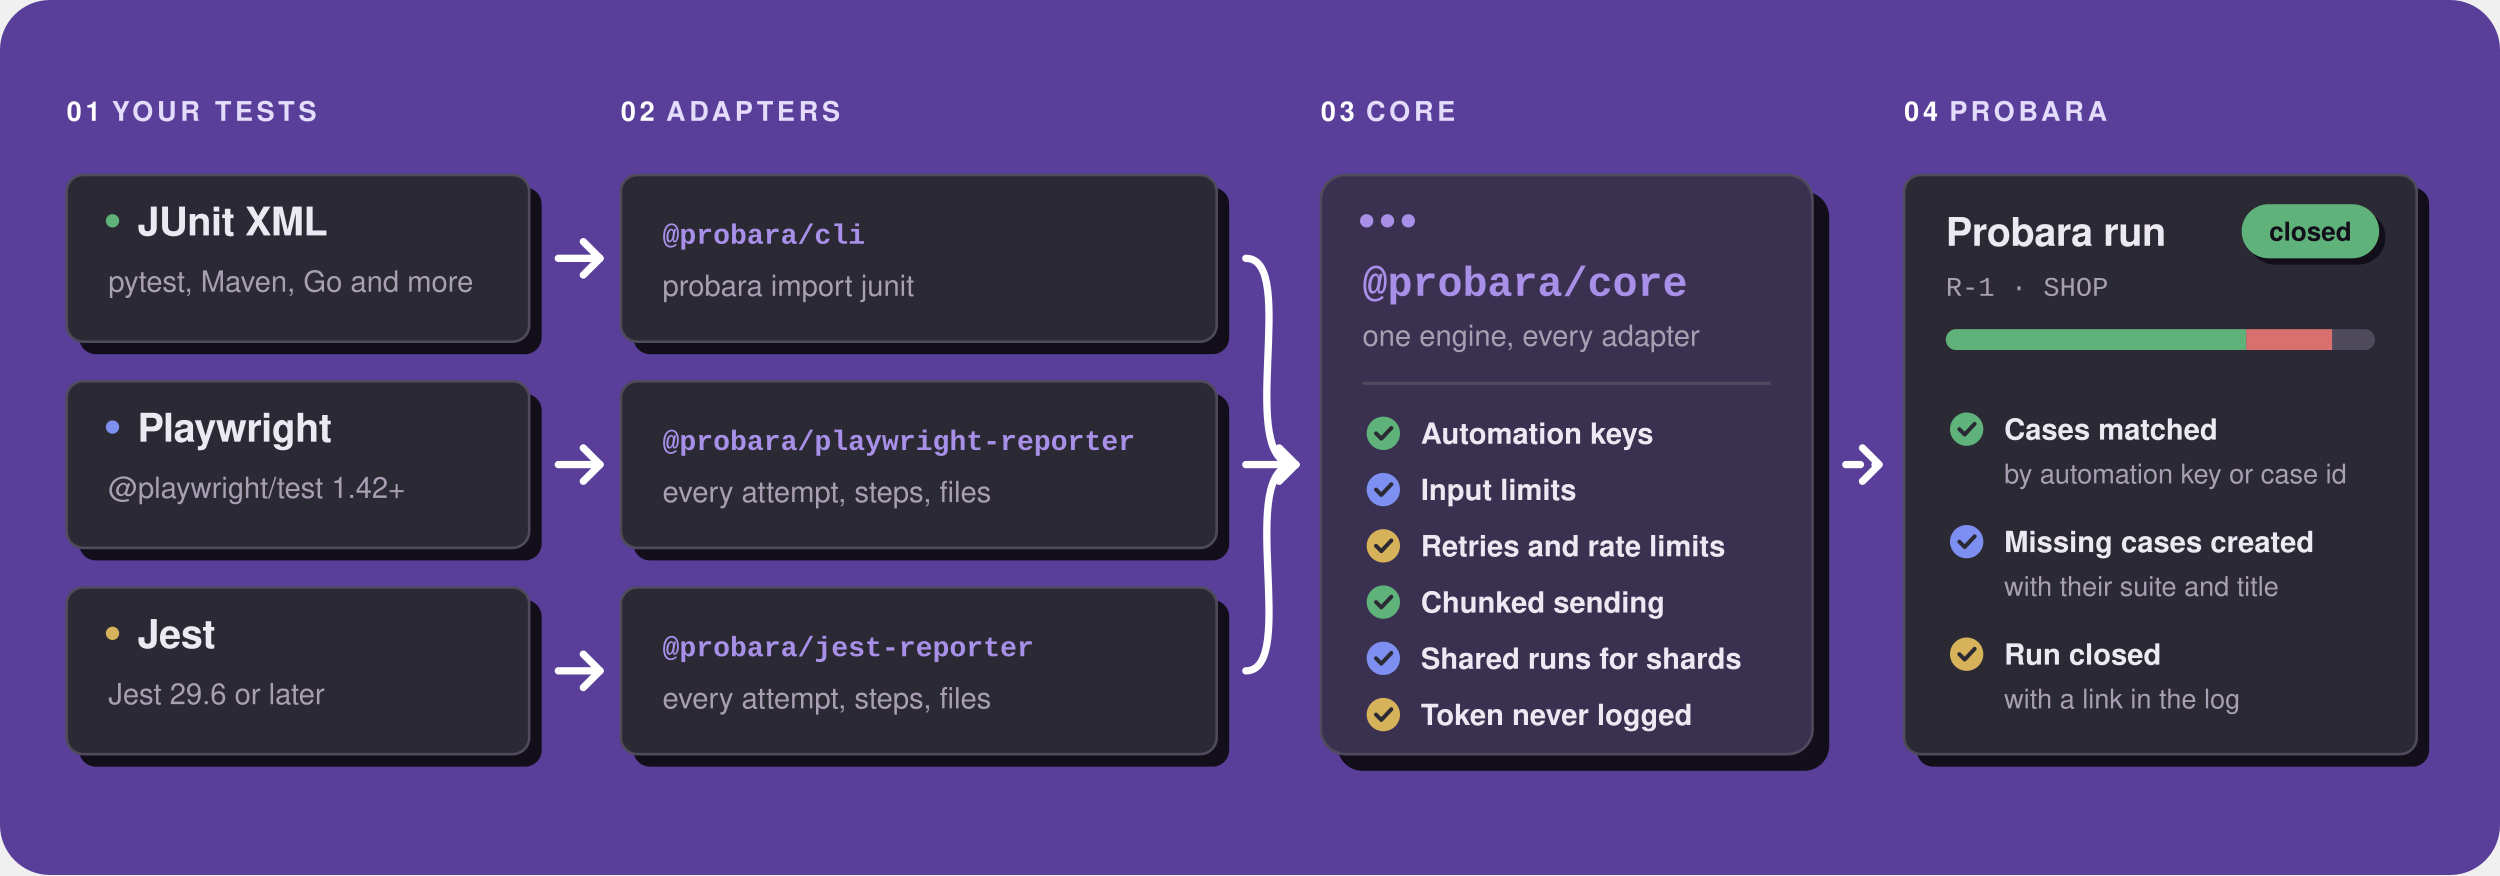
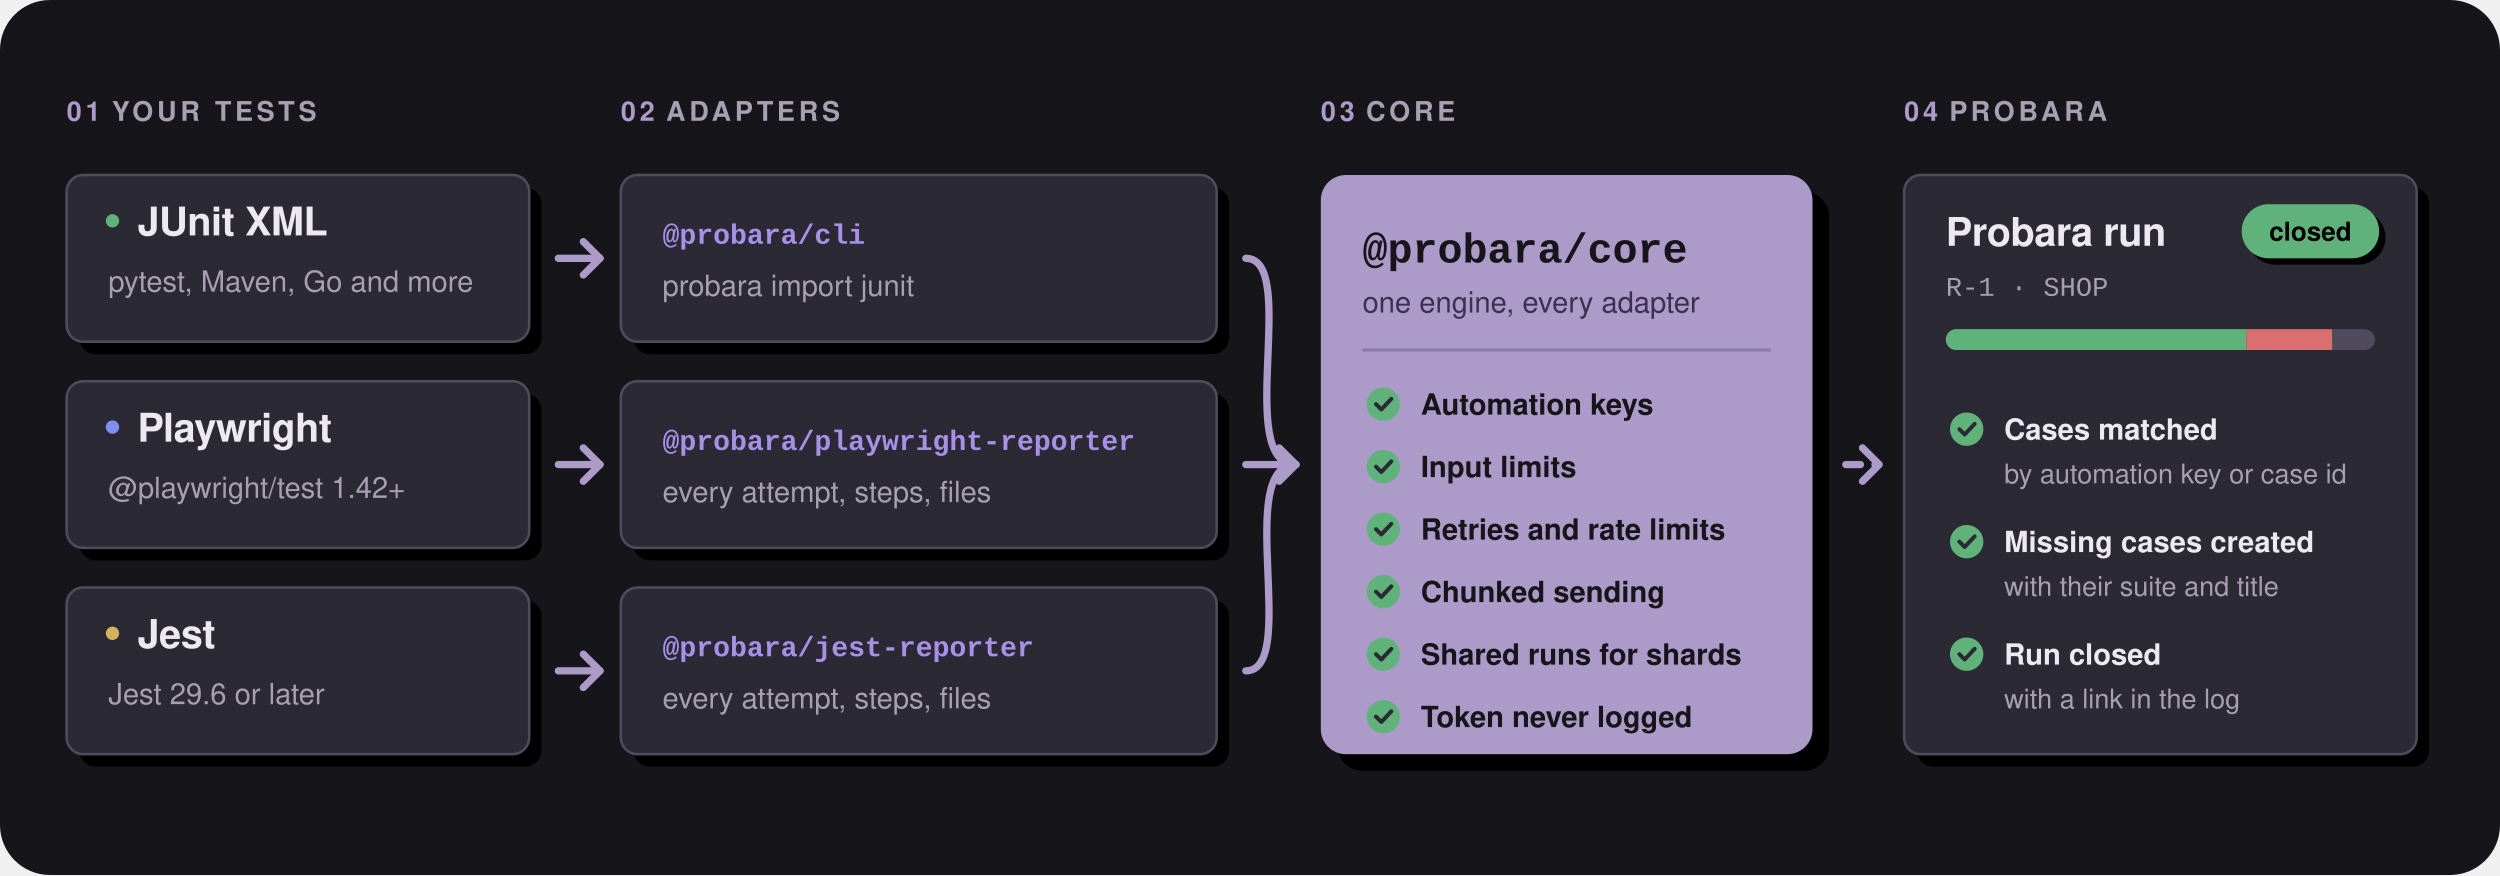
<svg xmlns="http://www.w3.org/2000/svg" viewBox="0 0 1200 420" width="1200" height="420" role="img" aria-labelledby="title desc">
  <style>
- .label{font:800 13px ui-sans-serif, -apple-system, BlinkMacSystemFont, 'Segoe UI', Helvetica, Arial, sans-serif;letter-spacing:1.8px;fill:#e4dcfb}
- .num{fill:#ffffff}
+ .label{font:800 13px ui-sans-serif, -apple-system, BlinkMacSystemFont, 'Segoe UI', Helvetica, Arial, sans-serif;letter-spacing:1.8px;fill:#a89fb2}
+ .num{fill:#ac9ac9}
.title{font:700 19px ui-sans-serif, -apple-system, BlinkMacSystemFont, 'Segoe UI', Helvetica, Arial, sans-serif;fill:#ede9f3;letter-spacing:-0.2px}
.sub{font:400 14px ui-sans-serif, -apple-system, BlinkMacSystemFont, 'Segoe UI', Helvetica, Arial, sans-serif;fill:#a89fb2}
.small{font:400 13px ui-sans-serif, -apple-system, BlinkMacSystemFont, 'Segoe UI', Helvetica, Arial, sans-serif;fill:#a89fb2}
.pkg{font:700 13.5px ui-monospace, SFMono-Regular, Menlo, Consolas, 'Liberation Mono', monospace;fill:#a890e8}
- .core{font:800 20px ui-monospace, SFMono-Regular, Menlo, Consolas, 'Liberation Mono', monospace;fill:#a890e8}
+ .core{font:800 20px ui-monospace, SFMono-Regular, Menlo, Consolas, 'Liberation Mono', monospace;fill:#16151a}
+ .coresub{font:500 14px ui-sans-serif, -apple-system, BlinkMacSystemFont, 'Segoe UI', Helvetica, Arial, sans-serif;fill:#3a3150}
+ .corerow{font:700 14px ui-sans-serif, -apple-system, BlinkMacSystemFont, 'Segoe UI', Helvetica, Arial, sans-serif;fill:#16151a}
.row{font:600 14px ui-sans-serif, -apple-system, BlinkMacSystemFont, 'Segoe UI', Helvetica, Arial, sans-serif;fill:#ede9f3}
.mono{font:500 13px ui-monospace, SFMono-Regular, Menlo, Consolas, 'Liberation Mono', monospace;fill:#a89fb2}
- .badge{font:700 12.5px ui-sans-serif, -apple-system, BlinkMacSystemFont, 'Segoe UI', Helvetica, Arial, sans-serif;fill:#120f1a}
+ .badge{font:700 12.5px ui-sans-serif, -apple-system, BlinkMacSystemFont, 'Segoe UI', Helvetica, Arial, sans-serif;fill:#000000}

@media (prefers-reduced-motion: no-preference) {
  .float { transform-box: fill-box; transform-origin: center; animation: float 5s ease-in-out 1.6s infinite; }
  .flow { animation: flow 1.1s linear infinite; }
}
@keyframes float { 0%, 100% { transform: none; } 50% { transform: translateY(-3px); } }
@keyframes flow { to { stroke-dashoffset: -14; } }
</style>
  <defs>
    <clipPath id="frame">
      <rect width="1200" height="420" rx="24" />
    </clipPath>
  </defs>
  <g clip-path="url(#frame)">
-     <rect width="1200" height="420" fill="#5a3f9a" />
+     <rect width="1200" height="420" fill="#16151a" />
    <text x="32" y="58" class="label">
      <tspan class="num">01</tspan>  YOUR TESTS</text>
    <text x="298" y="58" class="label">
      <tspan class="num">02</tspan>  ADAPTERS</text>
    <text x="634" y="58" class="label">
      <tspan class="num">03</tspan>  CORE</text>
    <text x="914" y="58" class="label">
      <tspan class="num">04</tspan>  PROBARA</text>
    <g>
-       <path d="M268 124H288" stroke="#ffffff" stroke-width="3.5" stroke-linecap="round" />
-       <path d="M280 116l8 8 -8 8" fill="none" stroke="#ffffff" stroke-width="3.5" stroke-linecap="round" stroke-linejoin="round" />
-       <path d="M268 223H288" stroke="#ffffff" stroke-width="3.5" stroke-linecap="round" />
-       <path d="M280 215l8 8 -8 8" fill="none" stroke="#ffffff" stroke-width="3.5" stroke-linecap="round" stroke-linejoin="round" />
-       <path d="M268 322H288" stroke="#ffffff" stroke-width="3.5" stroke-linecap="round" />
-       <path d="M280 314l8 8 -8 8" fill="none" stroke="#ffffff" stroke-width="3.5" stroke-linecap="round" stroke-linejoin="round" />
-       <path d="M598 124C624 124 592 223 622 223" fill="none" stroke="#ffffff" stroke-width="3.5" stroke-linecap="round" />
-       <path d="M598 223C624 223 592 223 622 223" fill="none" stroke="#ffffff" stroke-width="3.5" stroke-linecap="round" />
-       <path d="M598 322C624 322 592 223 622 223" fill="none" stroke="#ffffff" stroke-width="3.5" stroke-linecap="round" />
-       <path d="M614 215l8 8 -8 8" fill="none" stroke="#ffffff" stroke-width="3.5" stroke-linecap="round" stroke-linejoin="round" />
+       <path d="M268 124H288" stroke="#ac9ac9" stroke-width="3.5" stroke-linecap="round" />
+       <path d="M280 116l8 8 -8 8" fill="none" stroke="#ac9ac9" stroke-width="3.5" stroke-linecap="round" stroke-linejoin="round" />
+       <path d="M268 223H288" stroke="#ac9ac9" stroke-width="3.5" stroke-linecap="round" />
+       <path d="M280 215l8 8 -8 8" fill="none" stroke="#ac9ac9" stroke-width="3.5" stroke-linecap="round" stroke-linejoin="round" />
+       <path d="M268 322H288" stroke="#ac9ac9" stroke-width="3.5" stroke-linecap="round" />
+       <path d="M280 314l8 8 -8 8" fill="none" stroke="#ac9ac9" stroke-width="3.5" stroke-linecap="round" stroke-linejoin="round" />
+       <path d="M598 124C624 124 592 223 622 223" fill="none" stroke="#ac9ac9" stroke-width="3.5" stroke-linecap="round" />
+       <path d="M598 223C624 223 592 223 622 223" fill="none" stroke="#ac9ac9" stroke-width="3.5" stroke-linecap="round" />
+       <path d="M598 322C624 322 592 223 622 223" fill="none" stroke="#ac9ac9" stroke-width="3.5" stroke-linecap="round" />
+       <path d="M614 215l8 8 -8 8" fill="none" stroke="#ac9ac9" stroke-width="3.5" stroke-linecap="round" stroke-linejoin="round" />
    </g>
    <g>
-       <rect x="38" y="90" width="222" height="80" rx="8" fill="#120f1a" />
+       <rect x="38" y="90" width="222" height="80" rx="8" fill="#000000" />
      <rect x="32" y="84" width="222" height="80" rx="8" fill="#2b2934" stroke="#4f4a5c" stroke-width="1.25" />
      <circle cx="54" cy="106" r="3.2" fill="#5fb37a" />
      <text x="66" y="113" class="title">JUnit XML</text>
      <text x="52" y="140" class="sub">pytest, Maven, Go and more</text>
    </g>
    <g>
-       <rect x="38" y="189" width="222" height="80" rx="8" fill="#120f1a" />
+       <rect x="38" y="189" width="222" height="80" rx="8" fill="#000000" />
      <rect x="32" y="183" width="222" height="80" rx="8" fill="#2b2934" stroke="#4f4a5c" stroke-width="1.25" />
      <circle cx="54" cy="205" r="3.2" fill="#7d8ff0" />
      <text x="66" y="212" class="title">Playwright</text>
      <text x="52" y="239" class="sub">@playwright/test 1.42+</text>
    </g>
    <g>
-       <rect x="38" y="288" width="222" height="80" rx="8" fill="#120f1a" />
+       <rect x="38" y="288" width="222" height="80" rx="8" fill="#000000" />
      <rect x="32" y="282" width="222" height="80" rx="8" fill="#2b2934" stroke="#4f4a5c" stroke-width="1.25" />
      <circle cx="54" cy="304" r="3.2" fill="#d6b25a" />
      <text x="66" y="311" class="title">Jest</text>
      <text x="52" y="338" class="sub">Jest 29.6 or later</text>
    </g>
    <g>
-       <rect x="304" y="90" width="286" height="80" rx="8" fill="#120f1a" />
+       <rect x="304" y="90" width="286" height="80" rx="8" fill="#000000" />
      <rect x="298" y="84" width="286" height="80" rx="8" fill="#2b2934" stroke="#4f4a5c" stroke-width="1.25" />
      <text x="318" y="117" class="pkg">@probara/cli</text>
      <text x="318" y="142" class="sub">probara import junit</text>
    </g>
    <g>
-       <rect x="304" y="189" width="286" height="80" rx="8" fill="#120f1a" />
+       <rect x="304" y="189" width="286" height="80" rx="8" fill="#000000" />
      <rect x="298" y="183" width="286" height="80" rx="8" fill="#2b2934" stroke="#4f4a5c" stroke-width="1.25" />
      <text x="318" y="216" class="pkg">@probara/playwright-reporter</text>
      <text x="318" y="241" class="sub">every attempt, steps, files</text>
    </g>
    <g>
-       <rect x="304" y="288" width="286" height="80" rx="8" fill="#120f1a" />
+       <rect x="304" y="288" width="286" height="80" rx="8" fill="#000000" />
      <rect x="298" y="282" width="286" height="80" rx="8" fill="#2b2934" stroke="#4f4a5c" stroke-width="1.25" />
      <text x="318" y="315" class="pkg">@probara/jest-reporter</text>
      <text x="318" y="340" class="sub">every attempt, steps, files</text>
    </g>
    <g>
-       <rect x="642" y="92" width="236" height="278" rx="12" fill="#120f1a" />
-       <rect x="634" y="84" width="236" height="278" rx="12" fill="#3a3150" stroke="#4f4a5c" stroke-width="1.25" />
-       <circle cx="656" cy="106" r="3.2" fill="#a890e8" />
-       <circle cx="666" cy="106" r="3.2" fill="#a890e8" />
-       <circle cx="676" cy="106" r="3.2" fill="#a890e8" />
-       <text x="654" y="142" class="core">@probara/core</text>
-       <text x="654" y="166" class="sub">one engine, every adapter</text>
-       <path d="M654 184H850" stroke="#4f4a5c" stroke-width="1.5" />
-       <circle cx="664" cy="208" r="8" fill="#5fb37a" />
-       <path pathLength="1" d="M660.48 208l2.56 2.56 4.8 -5.12" fill="none" stroke="#2b2934" stroke-width="1.92" stroke-linecap="round" stroke-linejoin="round" />
-       <text x="682" y="213" class="row">Automation keys</text>
-       <circle cx="664" cy="235" r="8" fill="#7d8ff0" />
-       <path pathLength="1" d="M660.48 235l2.56 2.56 4.8 -5.12" fill="none" stroke="#2b2934" stroke-width="1.92" stroke-linecap="round" stroke-linejoin="round" />
-       <text x="682" y="240" class="row">Input limits</text>
-       <circle cx="664" cy="262" r="8" fill="#d6b25a" />
-       <path pathLength="1" d="M660.48 262l2.56 2.56 4.8 -5.12" fill="none" stroke="#2b2934" stroke-width="1.92" stroke-linecap="round" stroke-linejoin="round" />
-       <text x="682" y="267" class="row">Retries and rate limits</text>
-       <circle cx="664" cy="289" r="8" fill="#5fb37a" />
-       <path pathLength="1" d="M660.48 289l2.56 2.56 4.8 -5.12" fill="none" stroke="#2b2934" stroke-width="1.92" stroke-linecap="round" stroke-linejoin="round" />
-       <text x="682" y="294" class="row">Chunked sending</text>
-       <circle cx="664" cy="316" r="8" fill="#7d8ff0" />
-       <path pathLength="1" d="M660.48 316l2.56 2.56 4.8 -5.12" fill="none" stroke="#2b2934" stroke-width="1.92" stroke-linecap="round" stroke-linejoin="round" />
-       <text x="682" y="321" class="row">Shared runs for shards</text>
-       <circle cx="664" cy="343" r="8" fill="#d6b25a" />
-       <path pathLength="1" d="M660.48 343l2.56 2.56 4.8 -5.12" fill="none" stroke="#2b2934" stroke-width="1.92" stroke-linecap="round" stroke-linejoin="round" />
-       <text x="682" y="348" class="row">Token never logged</text>
+       <rect x="642" y="92" width="236" height="278" rx="12" fill="#000000" />
+       <rect x="634" y="84" width="236" height="278" rx="12" fill="#ac9ac9" />
+       <text x="654" y="126" class="core">@probara/core</text>
+       <text x="654" y="150" class="coresub">one engine, every adapter</text>
+       <path d="M654 168H850" stroke="#8a79ab" stroke-width="1.5" />
+       <circle cx="664" cy="194" r="8" fill="#5fb37a" />
+       <path pathLength="1" d="M660.48 194l2.56 2.56 4.8 -5.12" fill="none" stroke="#2b2934" stroke-width="1.92" stroke-linecap="round" stroke-linejoin="round" />
+       <text x="682" y="199" class="corerow">Automation keys</text>
+       <circle cx="664" cy="224" r="8" fill="#5fb37a" />
+       <path pathLength="1" d="M660.48 224l2.56 2.56 4.8 -5.12" fill="none" stroke="#2b2934" stroke-width="1.92" stroke-linecap="round" stroke-linejoin="round" />
+       <text x="682" y="229" class="corerow">Input limits</text>
+       <circle cx="664" cy="254" r="8" fill="#5fb37a" />
+       <path pathLength="1" d="M660.48 254l2.56 2.56 4.8 -5.12" fill="none" stroke="#2b2934" stroke-width="1.92" stroke-linecap="round" stroke-linejoin="round" />
+       <text x="682" y="259" class="corerow">Retries and rate limits</text>
+       <circle cx="664" cy="284" r="8" fill="#5fb37a" />
+       <path pathLength="1" d="M660.48 284l2.56 2.56 4.8 -5.12" fill="none" stroke="#2b2934" stroke-width="1.92" stroke-linecap="round" stroke-linejoin="round" />
+       <text x="682" y="289" class="corerow">Chunked sending</text>
+       <circle cx="664" cy="314" r="8" fill="#5fb37a" />
+       <path pathLength="1" d="M660.48 314l2.56 2.56 4.8 -5.12" fill="none" stroke="#2b2934" stroke-width="1.92" stroke-linecap="round" stroke-linejoin="round" />
+       <text x="682" y="319" class="corerow">Shared runs for shards</text>
+       <circle cx="664" cy="344" r="8" fill="#5fb37a" />
+       <path pathLength="1" d="M660.48 344l2.56 2.56 4.8 -5.12" fill="none" stroke="#2b2934" stroke-width="1.92" stroke-linecap="round" stroke-linejoin="round" />
+       <text x="682" y="349" class="corerow">Token never logged</text>
    </g>
    <g>
-       <path class="flow" d="M886 223H900" stroke="#ffffff" stroke-width="3.5" stroke-dasharray="7 7" stroke-linecap="round" />
-       <path d="M894 215l8 8 -8 8" fill="none" stroke="#ffffff" stroke-width="3.5" stroke-linecap="round" stroke-linejoin="round" />
+       <path class="flow" d="M886 223H900" stroke="#ac9ac9" stroke-width="3.5" stroke-dasharray="7 7" stroke-linecap="round" />
+       <path d="M894 215l8 8 -8 8" fill="none" stroke="#ac9ac9" stroke-width="3.5" stroke-linecap="round" stroke-linejoin="round" />
    </g>
    <g>
      <g class="float">
-         <rect x="920" y="90" width="246" height="278" rx="8" fill="#120f1a" />
+         <rect x="920" y="90" width="246" height="278" rx="8" fill="#000000" />
        <rect x="914" y="84" width="246" height="278" rx="8" fill="#2b2934" stroke="#4f4a5c" stroke-width="1.25" />
        <text x="934" y="118" class="title">Probara run</text>
        <text x="934" y="142" class="mono">R-1 · SHOP</text>
        <rect x="934" y="158" width="206" height="10" rx="5" fill="#4f4a5c" />
        <path d="M939 158h139.2v10h-139.2a5 5 0 0 1 0 -10Z" fill="#5fb37a" />
        <rect x="1078.2" y="158" width="41.2" height="10" fill="#d96f6f" />
        <circle cx="944" cy="206" r="8" fill="#5fb37a" />
        <path pathLength="1" d="M940.48 206l2.56 2.56 4.8 -5.12" fill="none" stroke="#2b2934" stroke-width="1.92" stroke-linecap="round" stroke-linejoin="round" />
        <text x="962" y="211" class="row">Cases matched</text>
        <text x="962" y="232" class="small">by automation key or case id</text>
-         <circle cx="944" cy="260" r="8" fill="#7d8ff0" />
+         <circle cx="944" cy="260" r="8" fill="#5fb37a" />
        <path pathLength="1" d="M940.48 260l2.56 2.56 4.8 -5.12" fill="none" stroke="#2b2934" stroke-width="1.92" stroke-linecap="round" stroke-linejoin="round" />
        <text x="962" y="265" class="row">Missing cases created</text>
        <text x="962" y="286" class="small">with their suite and title</text>
-         <circle cx="944" cy="314" r="8" fill="#d6b25a" />
+         <circle cx="944" cy="314" r="8" fill="#5fb37a" />
        <path pathLength="1" d="M940.48 314l2.56 2.56 4.8 -5.12" fill="none" stroke="#2b2934" stroke-width="1.92" stroke-linecap="round" stroke-linejoin="round" />
        <text x="962" y="319" class="row">Run closed</text>
        <text x="962" y="340" class="small">with a link in the log</text>
        <g>
-           <rect x="1079" y="101" width="66" height="26" rx="13" fill="#120f1a" />
+           <rect x="1079" y="101" width="66" height="26" rx="13" fill="#000000" />
          <rect x="1076" y="98" width="66" height="26" rx="13" fill="#5fb37a" />
          <text x="1109" y="115.5" text-anchor="middle" class="badge">closed</text>
        </g>
      </g>
    </g>
  </g>
</svg>
